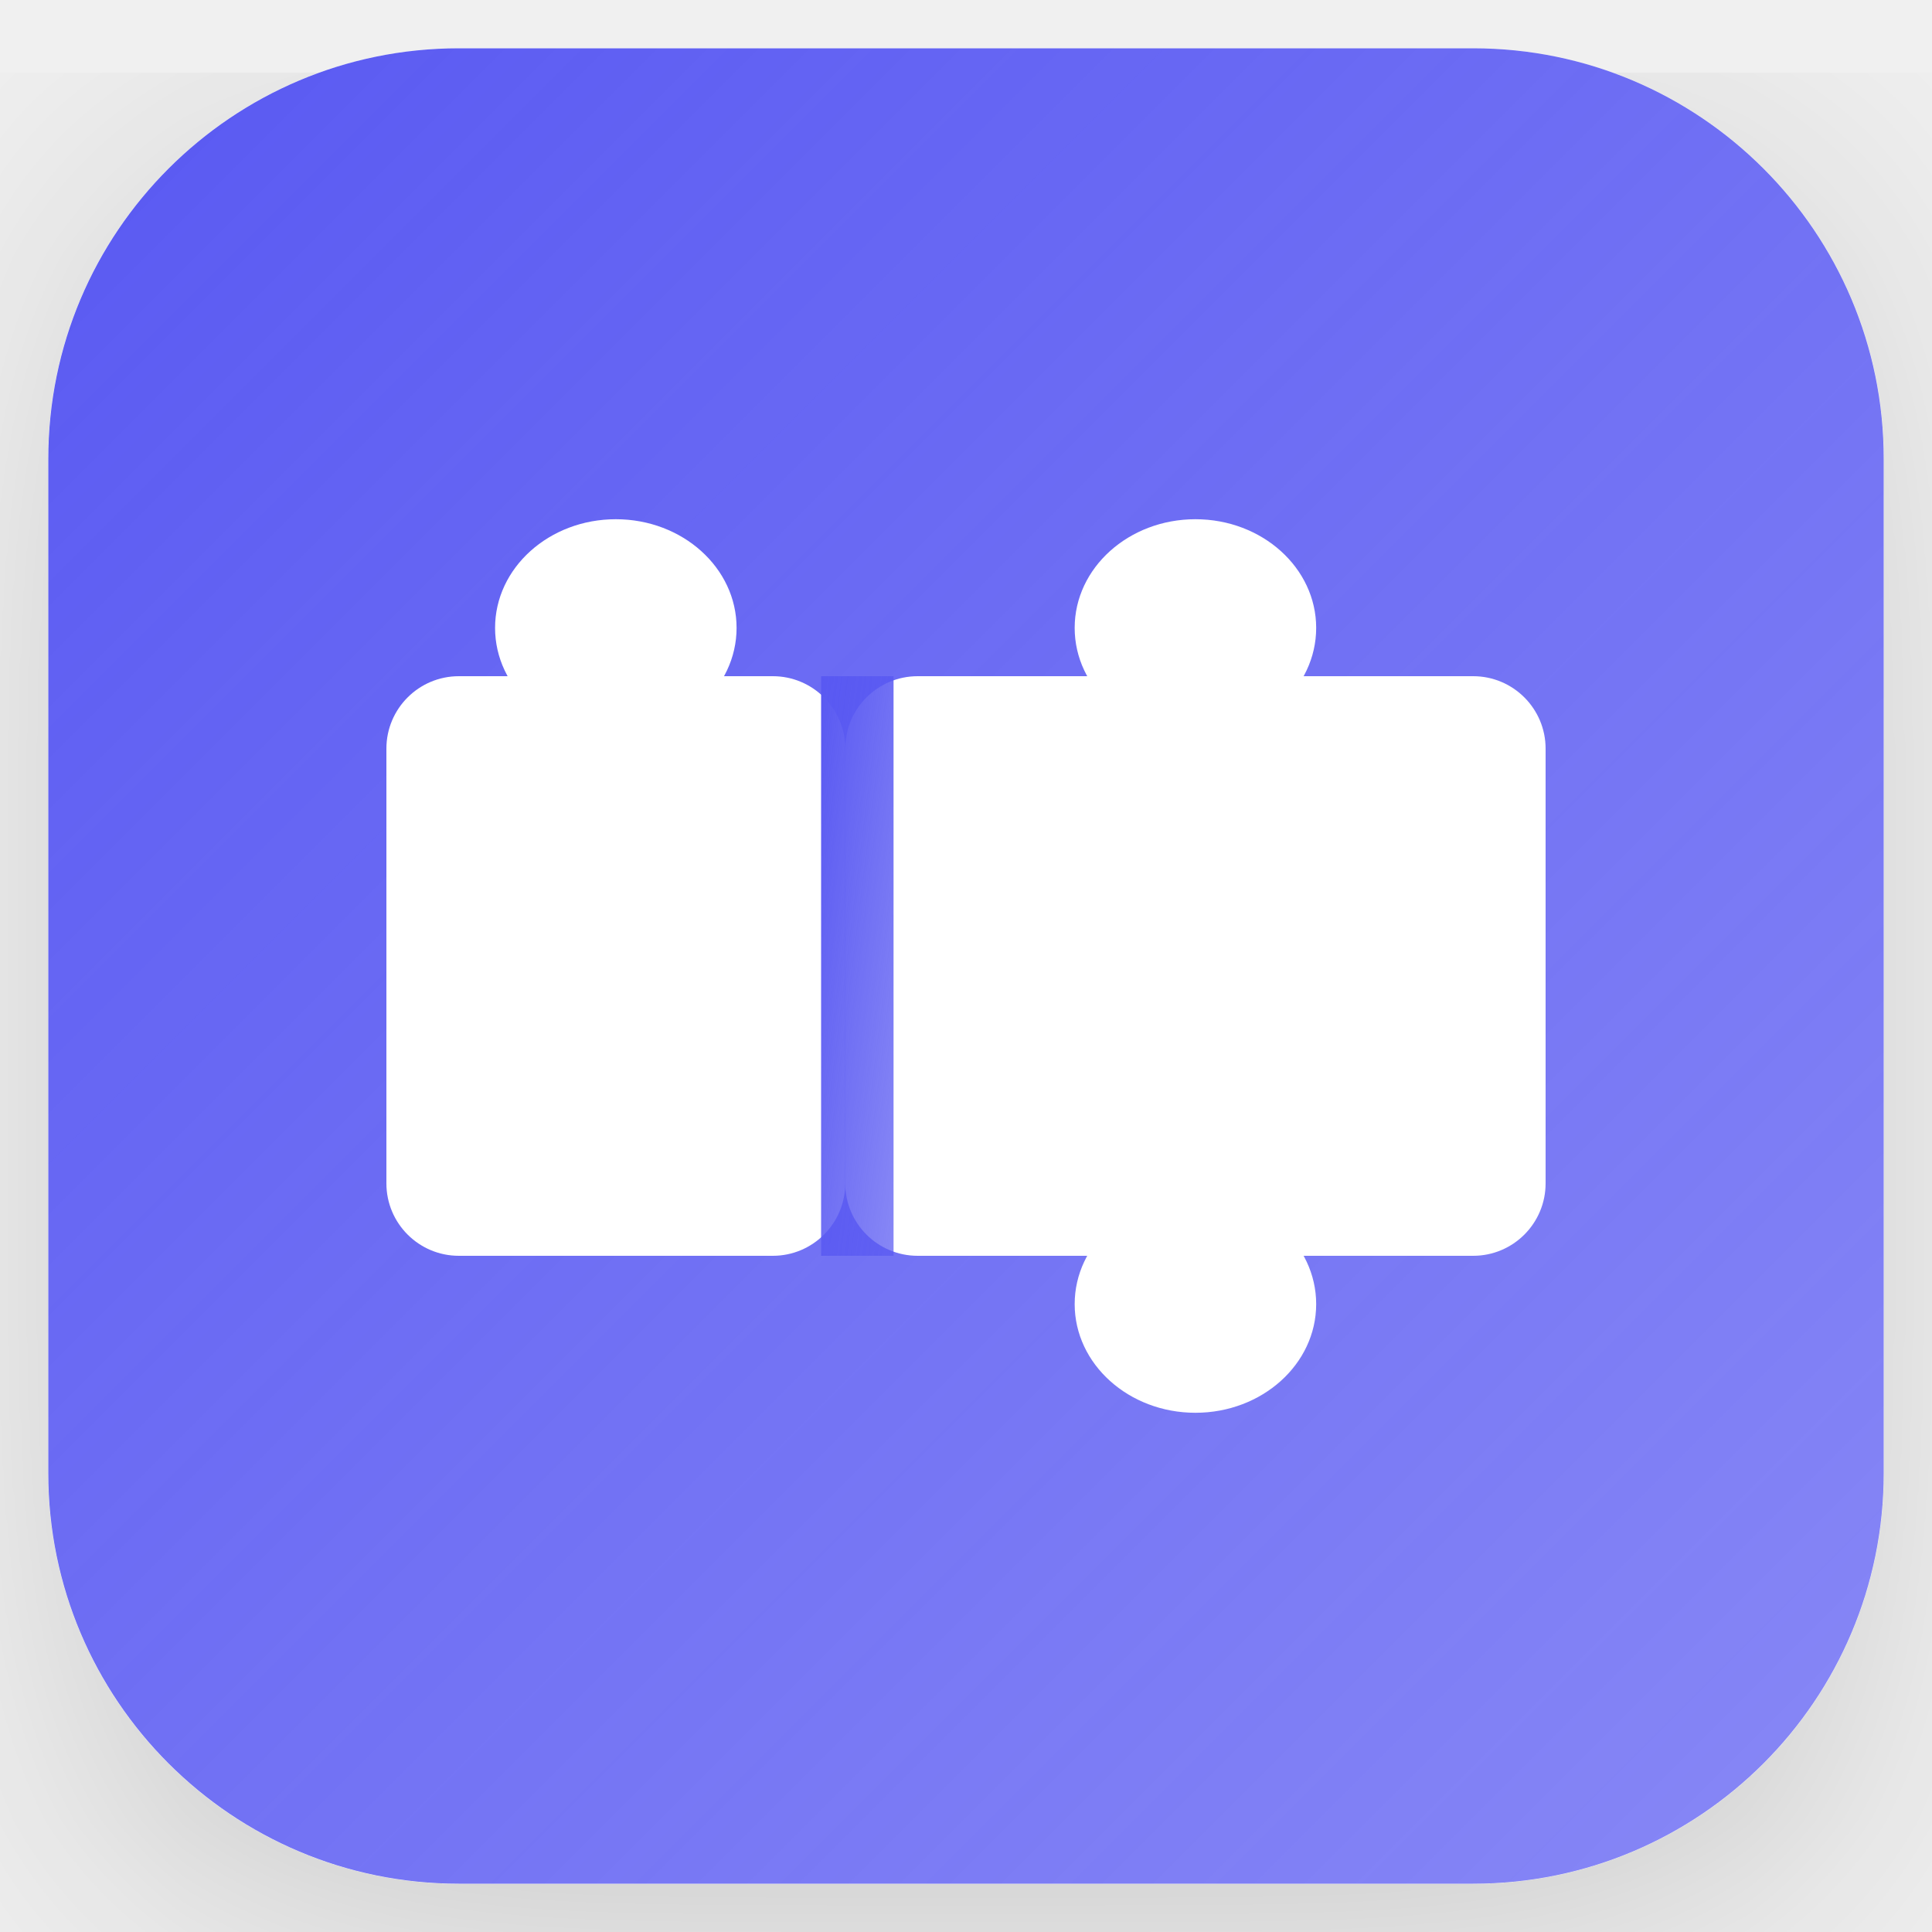
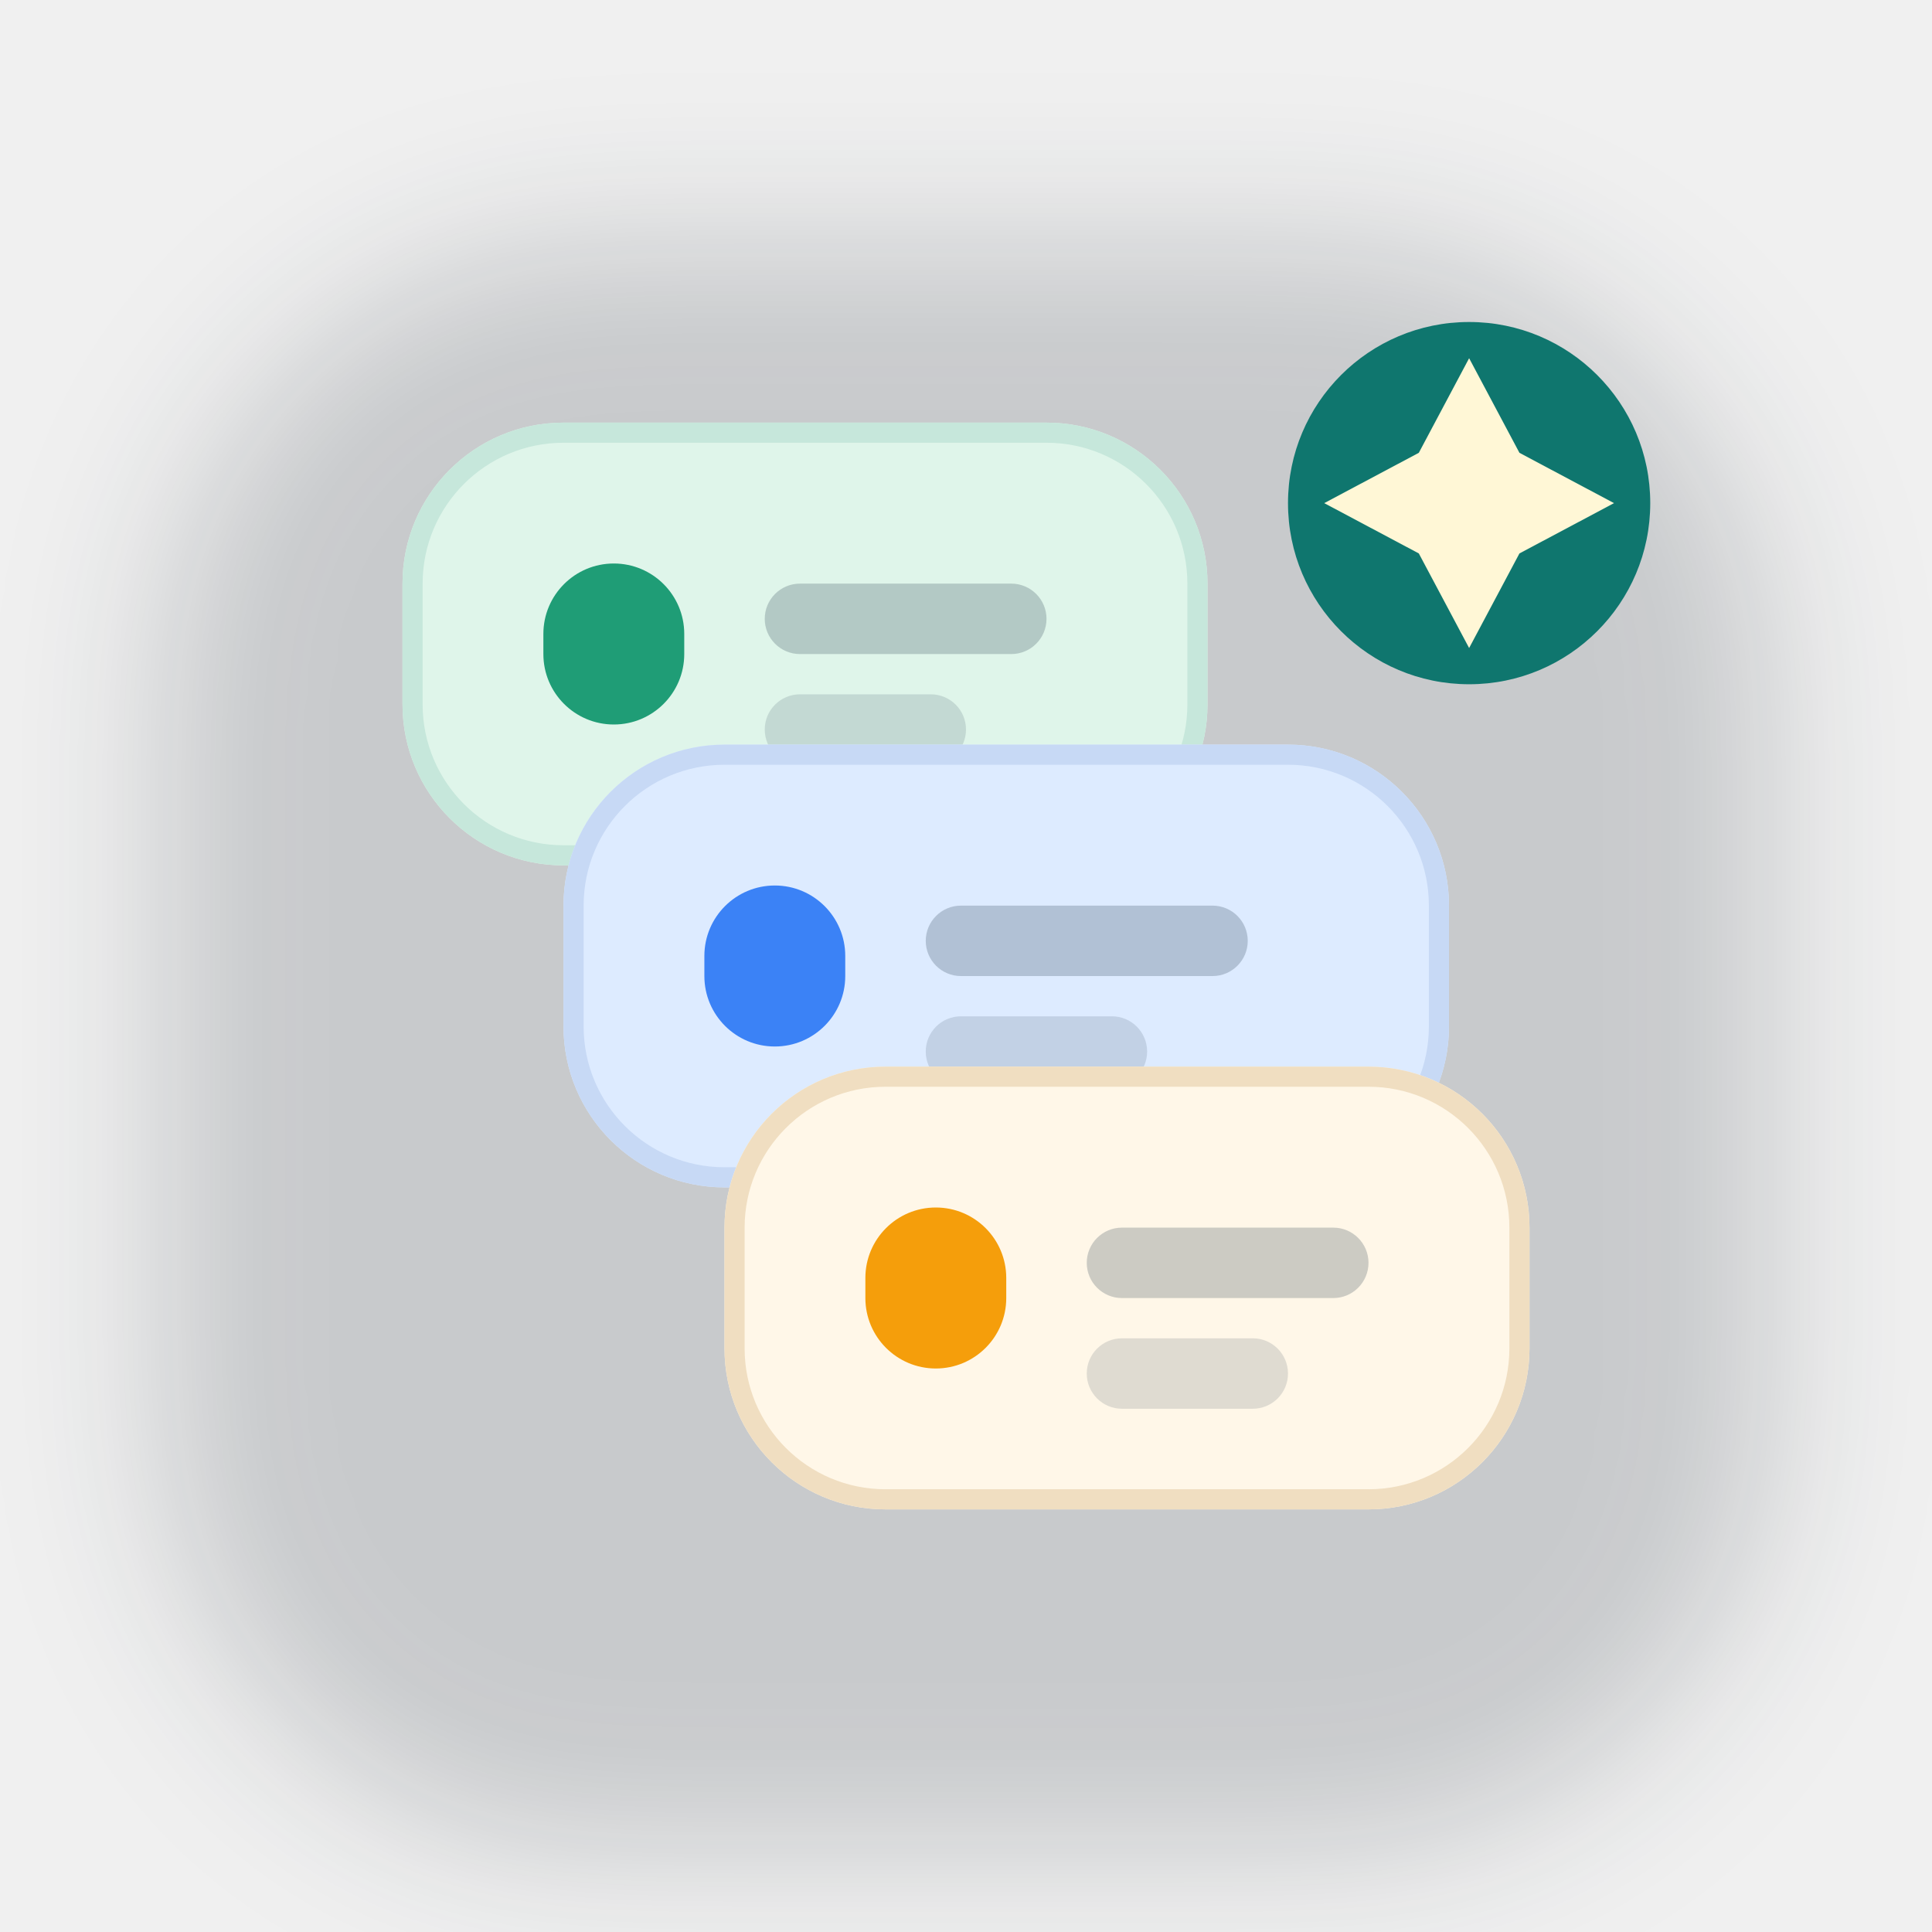
- <svg xmlns="http://www.w3.org/2000/svg" width="80" height="80" viewBox="0 0 80 80">
+ <svg xmlns="http://www.w3.org/2000/svg" width="96" height="96" viewBox="0 0 96 96" fill="none">
  <defs>
-     <linearGradient id="grad" x1="0" y1="0" x2="1" y2="1">
-       <stop offset="0%" stop-color="#5959F2" />
-       <stop offset="100%" stop-color="#5959F2" stop-opacity="0.72" />
+     <filter id="plate-shadow" x="0" y="2" width="96" height="96" filterUnits="userSpaceOnUse" color-interpolation-filters="sRGB">
+       <feOffset dy="6" />
+       <feGaussianBlur stdDeviation="4" />
+       <feColorMatrix type="matrix" values="0 0 0 0 0.059 0 0 0 0 0.102 0 0 0 0 0.149 0 0 0 0.18 0" />
+     </filter>
+     <linearGradient id="plate-fill" x1="16" y1="14" x2="80" y2="82" gradientUnits="userSpaceOnUse">
+       <stop offset="0" stop-color="#FFF9EE" />
+       <stop offset="1" stop-color="#EEF7FA" />
    </linearGradient>
-     <clipPath id="card">
-       <rect x="2" y="2" width="76" height="76" rx="17" ry="17" />
-     </clipPath>
  </defs>
-   <rect x="2" y="2" width="76" height="76" rx="17" ry="17" fill="white" opacity="1" style="filter:drop-shadow(0 3px 8px rgba(0,0,0,0.18))" />
-   <rect x="2" y="2" width="76" height="76" rx="17" ry="17" fill="url(#grad)" clip-path="url(#card)" />
-   <rect x="16" y="28" width="19" height="24" rx="3" fill="white" />
-   <ellipse cx="25.5" cy="26" rx="5" ry="4.5" fill="white" />
-   <rect x="35" y="28" width="29" height="24" rx="3" fill="white" />
-   <ellipse cx="49.5" cy="26" rx="5" ry="4.5" fill="white" />
-   <ellipse cx="49.5" cy="54" rx="5" ry="4.5" fill="white" />
-   <rect x="34" y="28" width="3" height="24" fill="url(#grad)" />
+   <g filter="url(#plate-shadow)">
+     <rect x="8" y="6" width="80" height="80" rx="22" fill="url(#plate-fill)" />
+     <rect x="8.75" y="6.75" width="78.5" height="78.5" rx="21.25" stroke="#D7E3EA" stroke-width="1.5" />
+   </g>
+   <rect x="20" y="21" width="40" height="22" rx="8" fill="#DFF5EA" />
+   <rect x="20.5" y="21.5" width="39" height="21" rx="7.5" stroke="#C6E7DB" />
+   <rect x="27" y="28" width="7" height="8" rx="3.5" fill="#1F9D76" />
+   <rect x="38" y="29" width="14" height="3.5" rx="1.75" fill="#173042" fill-opacity="0.22" />
+   <rect x="38" y="34.5" width="10" height="3.5" rx="1.75" fill="#173042" fill-opacity="0.14" />
+   <rect x="28" y="37" width="44" height="22" rx="8" fill="#DDEBFF" />
+   <rect x="28.5" y="37.5" width="43" height="21" rx="7.5" stroke="#C7D9F5" />
+   <rect x="35" y="44" width="7" height="8" rx="3.5" fill="#3B82F6" />
+   <rect x="46" y="45" width="16" height="3.5" rx="1.75" fill="#173042" fill-opacity="0.22" />
+   <rect x="46" y="50.5" width="11" height="3.5" rx="1.75" fill="#173042" fill-opacity="0.14" />
+   <rect x="36" y="53" width="40" height="22" rx="8" fill="#FFF7E8" />
+   <rect x="36.5" y="53.5" width="39" height="21" rx="7.5" stroke="#F0DEC1" />
+   <rect x="43" y="60" width="7" height="8" rx="3.5" fill="#F59E0B" />
+   <rect x="54" y="61" width="14" height="3.5" rx="1.75" fill="#173042" fill-opacity="0.22" />
+   <rect x="54" y="66.5" width="10" height="3.5" rx="1.75" fill="#173042" fill-opacity="0.14" />
+   <circle cx="73" cy="25" r="9" fill="#0F766E" />
+   <path d="M73 17.8L75.5 22.5L80.2 25L75.5 27.5L73 32.2L70.5 27.5L65.8 25L70.5 22.5L73 17.8Z" fill="#FFF7D6" />
</svg>
